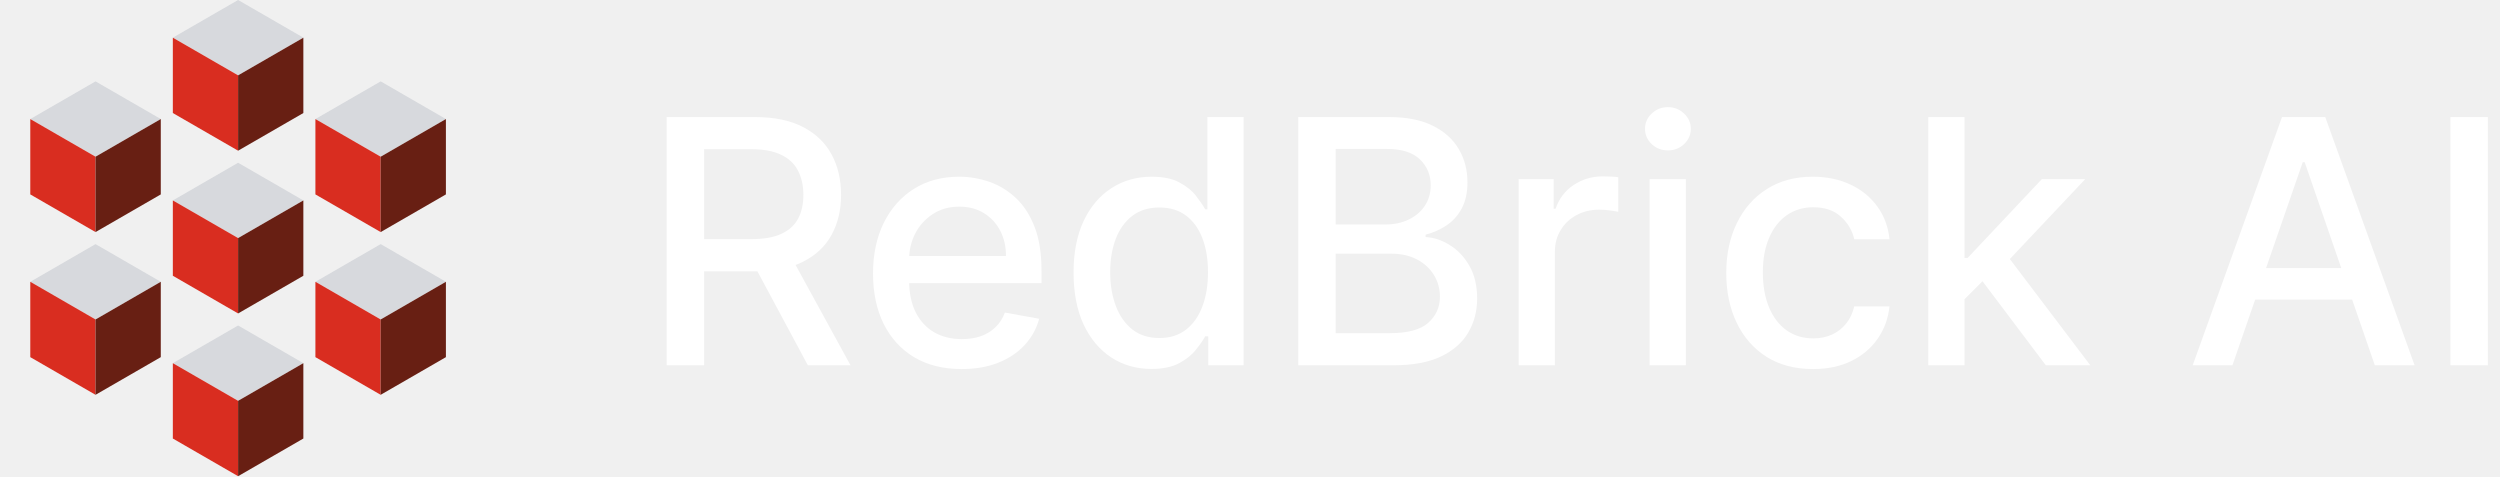
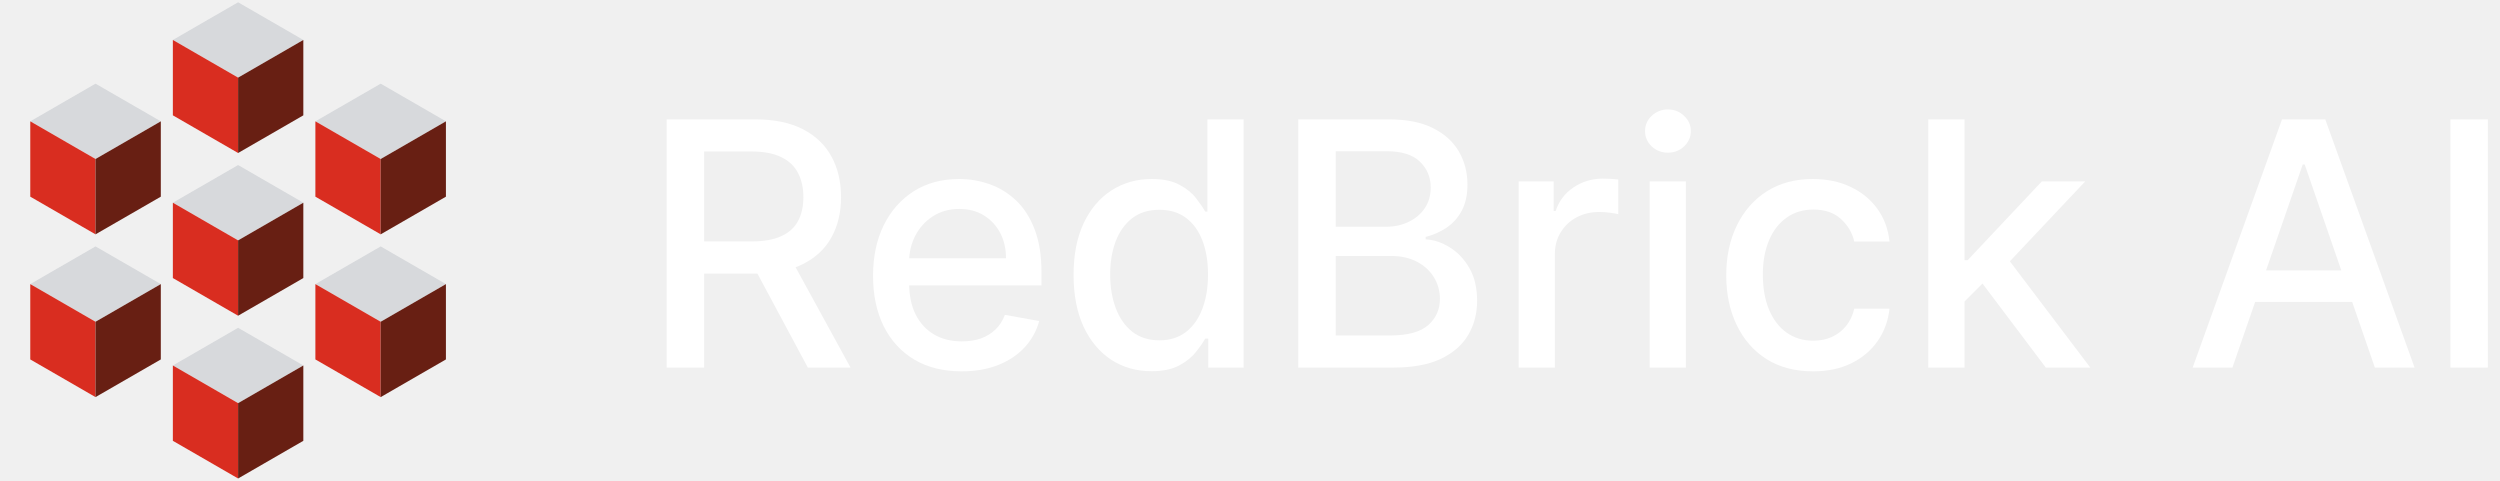
- <svg xmlns="http://www.w3.org/2000/svg" width="105" height="20" viewBox="0 0 105 20" fill="none">
-   <path d="M6.753 5L4.012 3.418L1.272 5L4.012 6.582L6.753 5Z" fill="#86909E" fill-opacity="0.24" />
-   <path d="M1.272 8.165L4.012 9.747V6.582L1.272 5V8.165Z" fill="#D92D20" />
-   <path d="M6.753 8.165V5L4.012 6.582V9.747L6.753 8.165Z" fill="#681F13" />
-   <path d="M6.753 11.836L4.012 10.253L1.272 11.836L4.012 13.418L6.753 11.836Z" fill="#86909E" fill-opacity="0.24" />
-   <path d="M1.272 15L4.012 16.582V13.418L1.272 11.835V15Z" fill="#D92D20" />
-   <path d="M6.753 15V11.835L4.012 13.418V16.582L6.753 15Z" fill="#681F13" />
-   <path d="M12.741 1.582L10 0L7.259 1.582L10 3.165L12.741 1.582Z" fill="#86909E" fill-opacity="0.24" />
-   <path d="M7.259 4.747L10 6.329V3.165L7.259 1.583V4.747Z" fill="#D92D20" />
-   <path d="M12.741 4.747V1.583L10 3.165V6.329L12.741 4.747Z" fill="#681F13" />
-   <path d="M12.741 8.418L10 6.836L7.259 8.418L10 10L12.741 8.418Z" fill="#86909E" fill-opacity="0.24" />
-   <path d="M7.259 11.582L10 13.165V10L7.259 8.418V11.582Z" fill="#D92D20" />
-   <path d="M12.741 11.582V8.418L10 10V13.165L12.741 11.582Z" fill="#681F13" />
-   <path d="M12.741 15.253L10 13.671L7.259 15.253L10 16.836L12.741 15.253Z" fill="#86909E" fill-opacity="0.24" />
-   <path d="M7.259 18.418L10 20V16.835L7.259 15.253V18.418Z" fill="#D92D20" />
-   <path d="M12.741 18.418V15.253L10 16.835V20L12.741 18.418Z" fill="#681F13" />
-   <path d="M18.728 5L15.988 3.418L13.247 5L15.988 6.582L18.728 5Z" fill="#86909E" fill-opacity="0.24" />
-   <path d="M13.247 8.165L15.988 9.747V6.582L13.247 5V8.165Z" fill="#D92D20" />
-   <path d="M18.728 8.165V5L15.988 6.582V9.747L18.728 8.165Z" fill="#681F13" />
-   <path d="M18.728 11.835L15.988 10.253L13.247 11.835L15.988 13.418L18.728 11.835Z" fill="#86909E" fill-opacity="0.24" />
-   <path d="M13.247 15L15.988 16.582V13.418L13.247 11.835V15Z" fill="#D92D20" />
-   <path d="M18.728 15V11.835L15.988 13.418V16.582L18.728 15Z" fill="#681F13" />
-   <path d="M28 15.342V4.917H31.716C32.523 4.917 33.194 5.057 33.727 5.335C34.263 5.613 34.663 5.998 34.928 6.49C35.193 6.979 35.325 7.544 35.325 8.185C35.325 8.823 35.191 9.385 34.923 9.87C34.658 10.352 34.258 10.727 33.721 10.995C33.189 11.263 32.518 11.397 31.711 11.397H28.896V10.043H31.568C32.077 10.043 32.491 9.97 32.81 9.824C33.133 9.678 33.368 9.466 33.518 9.188C33.667 8.91 33.742 8.576 33.742 8.185C33.742 7.792 33.665 7.451 33.513 7.162C33.363 6.874 33.128 6.653 32.805 6.5C32.486 6.344 32.067 6.266 31.548 6.266H29.573V15.342H28ZM33.146 10.639L35.722 15.342H33.93L31.405 10.639H33.146Z" fill="white" />
-   <path d="M40.388 15.5C39.618 15.5 38.955 15.335 38.398 15.006C37.845 14.674 37.417 14.207 37.115 13.606C36.817 13.002 36.667 12.295 36.667 11.484C36.667 10.683 36.817 9.977 37.115 9.366C37.417 8.755 37.838 8.279 38.378 7.936C38.921 7.593 39.555 7.422 40.282 7.422C40.723 7.422 41.15 7.495 41.564 7.641C41.978 7.787 42.35 8.016 42.679 8.328C43.008 8.64 43.268 9.046 43.458 9.544C43.648 10.04 43.743 10.642 43.743 11.351V11.891H37.528V10.751H42.251C42.251 10.35 42.17 9.996 42.007 9.687C41.844 9.375 41.615 9.129 41.32 8.949C41.028 8.769 40.685 8.679 40.292 8.679C39.864 8.679 39.491 8.784 39.172 8.995C38.856 9.202 38.612 9.473 38.439 9.809C38.269 10.142 38.184 10.503 38.184 10.893V11.784C38.184 12.307 38.276 12.751 38.459 13.118C38.646 13.484 38.905 13.764 39.238 13.958C39.571 14.148 39.959 14.243 40.404 14.243C40.692 14.243 40.955 14.202 41.193 14.121C41.43 14.036 41.636 13.91 41.809 13.744C41.982 13.578 42.114 13.372 42.206 13.128L43.646 13.388C43.531 13.812 43.324 14.183 43.025 14.502C42.73 14.818 42.358 15.064 41.91 15.24C41.466 15.414 40.959 15.5 40.388 15.5Z" fill="white" />
-   <path d="M48.358 15.495C47.727 15.495 47.164 15.334 46.669 15.011C46.176 14.686 45.79 14.222 45.508 13.622C45.23 13.018 45.09 12.293 45.09 11.448C45.09 10.603 45.231 9.88 45.513 9.28C45.798 8.679 46.188 8.219 46.684 7.9C47.179 7.581 47.741 7.422 48.369 7.422C48.854 7.422 49.244 7.503 49.539 7.666C49.838 7.826 50.069 8.012 50.232 8.226C50.398 8.44 50.527 8.628 50.618 8.791H50.71V4.917H52.232V15.342H50.746V14.126H50.618C50.527 14.292 50.395 14.482 50.221 14.696C50.052 14.91 49.818 15.096 49.519 15.256C49.22 15.415 48.834 15.495 48.358 15.495ZM48.694 14.197C49.132 14.197 49.502 14.082 49.804 13.851C50.109 13.617 50.34 13.293 50.496 12.879C50.656 12.464 50.736 11.983 50.736 11.433C50.736 10.89 50.657 10.415 50.501 10.008C50.345 9.6 50.116 9.283 49.814 9.056C49.512 8.828 49.139 8.715 48.694 8.715C48.236 8.715 47.855 8.834 47.549 9.071C47.244 9.309 47.013 9.633 46.857 10.043C46.704 10.454 46.628 10.917 46.628 11.433C46.628 11.956 46.706 12.425 46.862 12.843C47.018 13.26 47.249 13.591 47.554 13.835C47.863 14.076 48.243 14.197 48.694 14.197Z" fill="white" />
-   <path d="M54.526 15.342V4.917H58.344C59.084 4.917 59.697 5.04 60.182 5.284C60.667 5.525 61.03 5.852 61.271 6.266C61.512 6.677 61.633 7.14 61.633 7.656C61.633 8.09 61.553 8.457 61.393 8.755C61.234 9.051 61.02 9.288 60.752 9.468C60.487 9.645 60.195 9.773 59.876 9.855V9.957C60.222 9.974 60.56 10.086 60.889 10.293C61.222 10.496 61.497 10.787 61.714 11.163C61.931 11.54 62.04 11.998 62.04 12.537C62.04 13.07 61.914 13.549 61.663 13.973C61.415 14.394 61.032 14.728 60.513 14.976C59.993 15.22 59.33 15.342 58.522 15.342H54.526ZM56.099 13.993H58.37C59.123 13.993 59.663 13.847 59.988 13.556C60.314 13.264 60.477 12.899 60.477 12.461C60.477 12.132 60.394 11.83 60.228 11.555C60.061 11.28 59.824 11.061 59.515 10.898C59.21 10.736 58.846 10.654 58.426 10.654H56.099V13.993ZM56.099 9.427H58.207C58.56 9.427 58.877 9.359 59.159 9.224C59.444 9.088 59.669 8.898 59.836 8.654C60.005 8.406 60.09 8.114 60.09 7.778C60.09 7.347 59.939 6.986 59.637 6.694C59.335 6.402 58.872 6.256 58.248 6.256H56.099V9.427Z" fill="white" />
-   <path d="M63.783 15.342V7.524H65.254V8.766H65.336C65.478 8.345 65.729 8.014 66.089 7.773C66.452 7.529 66.863 7.407 67.321 7.407C67.416 7.407 67.528 7.41 67.657 7.417C67.789 7.423 67.893 7.432 67.967 7.442V8.898C67.906 8.881 67.798 8.862 67.642 8.842C67.486 8.818 67.329 8.806 67.173 8.806C66.814 8.806 66.493 8.883 66.211 9.035C65.933 9.185 65.712 9.393 65.549 9.662C65.387 9.926 65.305 10.228 65.305 10.568V15.342H63.783Z" fill="white" />
-   <path d="M69.284 15.342V7.524H70.806V15.342H69.284ZM70.053 6.317C69.788 6.317 69.561 6.229 69.371 6.053C69.184 5.873 69.091 5.659 69.091 5.411C69.091 5.16 69.184 4.946 69.371 4.77C69.561 4.59 69.788 4.5 70.053 4.5C70.318 4.5 70.543 4.59 70.73 4.77C70.92 4.946 71.015 5.16 71.015 5.411C71.015 5.659 70.92 5.873 70.73 6.053C70.543 6.229 70.318 6.317 70.053 6.317Z" fill="white" />
-   <path d="M76.147 15.5C75.391 15.5 74.739 15.329 74.193 14.986C73.65 14.64 73.232 14.163 72.941 13.556C72.649 12.948 72.503 12.252 72.503 11.469C72.503 10.675 72.652 9.974 72.951 9.366C73.249 8.755 73.67 8.279 74.213 7.936C74.756 7.593 75.396 7.422 76.132 7.422C76.726 7.422 77.255 7.532 77.72 7.753C78.185 7.97 78.56 8.275 78.845 8.669C79.134 9.063 79.305 9.522 79.359 10.048H77.878C77.797 9.682 77.61 9.366 77.318 9.102C77.03 8.837 76.643 8.705 76.157 8.705C75.733 8.705 75.362 8.817 75.043 9.04C74.727 9.261 74.481 9.577 74.305 9.987C74.128 10.395 74.04 10.876 74.04 11.433C74.04 12.003 74.126 12.495 74.3 12.909C74.473 13.323 74.717 13.644 75.033 13.871C75.352 14.098 75.727 14.212 76.157 14.212C76.446 14.212 76.707 14.16 76.941 14.054C77.179 13.946 77.377 13.791 77.537 13.591C77.7 13.391 77.814 13.15 77.878 12.868H79.359C79.305 13.374 79.14 13.825 78.866 14.222C78.591 14.619 78.222 14.932 77.761 15.159C77.303 15.386 76.765 15.5 76.147 15.5Z" fill="white" />
-   <path d="M82.387 12.69L82.376 10.832H82.641L85.757 7.524H87.579L84.026 11.29H83.787L82.387 12.69ZM80.987 15.342V4.917H82.509V15.342H80.987ZM85.924 15.342L83.125 11.626L84.173 10.562L87.793 15.342H85.924Z" fill="white" />
-   <path d="M93.762 15.342H92.093L95.844 4.917H97.661L101.413 15.342H99.743L96.796 6.811H96.715L93.762 15.342ZM94.042 11.26H99.458V12.583H94.042V11.26Z" fill="white" />
-   <path d="M104.491 4.917V15.342H102.918V4.917H104.491Z" fill="white" />
+ <svg xmlns="http://www.w3.org/2000/svg" width="208px" height="40px" viewBox="0 0 210 40" version="1.1">
+   <g id="surface1">
+     <path style=" stroke:none;fill-rule:nonzero;fill:rgb(52.549%,56.471%,61.961%);fill-opacity:0.239;" d="M 13.508 10 L 8.023 6.836 L 2.543 10 L 8.023 13.164 Z M 13.508 10 " />
+     <path style=" stroke:none;fill-rule:nonzero;fill:rgb(85.098%,17.647%,12.549%);fill-opacity:1;" d="M 2.543 16.328 L 8.023 19.492 L 8.023 13.164 L 2.543 10 Z M 2.543 16.328 " />
+     <path style=" stroke:none;fill-rule:nonzero;fill:rgb(40.784%,12.157%,7.451%);fill-opacity:1;" d="M 13.508 16.328 L 13.508 10 L 8.023 13.164 L 8.023 19.492 Z M 13.508 16.328 " />
+     <path style=" stroke:none;fill-rule:nonzero;fill:rgb(52.549%,56.471%,61.961%);fill-opacity:0.239;" d="M 13.508 23.672 L 8.023 20.508 L 2.543 23.672 L 8.023 26.836 Z M 13.508 23.672 " />
+     <path style=" stroke:none;fill-rule:nonzero;fill:rgb(85.098%,17.647%,12.549%);fill-opacity:1;" d="M 2.543 30 L 8.023 33.164 L 8.023 26.836 L 2.543 23.672 Z M 2.543 30 " />
+     <path style=" stroke:none;fill-rule:nonzero;fill:rgb(40.784%,12.157%,7.451%);fill-opacity:1;" d="M 13.508 30 L 13.508 23.672 L 8.023 26.836 L 8.023 33.164 Z M 13.508 30 " />
+     <path style=" stroke:none;fill-rule:nonzero;fill:rgb(52.549%,56.471%,61.961%);fill-opacity:0.239;" d="M 25.48 3.164 L 20 0 L 14.52 3.164 L 20 6.328 Z M 25.48 3.164 " />
+     <path style=" stroke:none;fill-rule:nonzero;fill:rgb(85.098%,17.647%,12.549%);fill-opacity:1;" d="M 14.52 9.496 L 20 12.66 L 20 6.328 L 14.52 3.164 Z M 14.52 9.496 " />
+     <path style=" stroke:none;fill-rule:nonzero;fill:rgb(40.784%,12.157%,7.451%);fill-opacity:1;" d="M 25.48 9.496 L 25.48 3.164 L 20 6.328 L 20 12.66 Z M 25.48 9.496 " />
+     <path style=" stroke:none;fill-rule:nonzero;fill:rgb(52.549%,56.471%,61.961%);fill-opacity:0.239;" d="M 25.48 16.836 L 20 13.672 L 14.52 16.836 L 20 20 Z M 25.48 16.836 " />
+     <path style=" stroke:none;fill-rule:nonzero;fill:rgb(85.098%,17.647%,12.549%);fill-opacity:1;" d="M 14.52 23.164 L 20 26.328 L 20 20 L 14.52 16.836 Z M 14.52 23.164 " />
+     <path style=" stroke:none;fill-rule:nonzero;fill:rgb(40.784%,12.157%,7.451%);fill-opacity:1;" d="M 25.48 23.164 L 25.48 16.836 L 20 20 L 20 26.328 Z M 25.48 23.164 " />
+     <path style=" stroke:none;fill-rule:nonzero;fill:rgb(52.549%,56.471%,61.961%);fill-opacity:0.239;" d="M 25.48 30.508 L 20 27.344 L 14.52 30.508 L 20 33.672 Z M 25.48 30.508 " />
+     <path style=" stroke:none;fill-rule:nonzero;fill:rgb(85.098%,17.647%,12.549%);fill-opacity:1;" d="M 14.52 36.836 L 20 40 L 20 33.672 L 14.52 30.508 Z M 14.52 36.836 " />
+     <path style=" stroke:none;fill-rule:nonzero;fill:rgb(40.784%,12.157%,7.451%);fill-opacity:1;" d="M 25.48 36.836 L 25.48 30.508 L 20 33.672 L 20 40 Z M 25.48 36.836 " />
+     <path style=" stroke:none;fill-rule:nonzero;fill:rgb(52.549%,56.471%,61.961%);fill-opacity:0.239;" d="M 37.457 10 L 31.977 6.836 L 26.492 10 L 31.977 13.164 Z M 37.457 10 " />
+     <path style=" stroke:none;fill-rule:nonzero;fill:rgb(85.098%,17.647%,12.549%);fill-opacity:1;" d="M 26.492 16.328 L 31.977 19.492 L 31.977 13.164 L 26.492 10 Z M 26.492 16.328 " />
+     <path style=" stroke:none;fill-rule:nonzero;fill:rgb(40.784%,12.157%,7.451%);fill-opacity:1;" d="M 37.457 16.328 L 37.457 10 L 31.977 13.164 L 31.977 19.492 Z M 37.457 16.328 " />
+     <path style=" stroke:none;fill-rule:nonzero;fill:rgb(52.549%,56.471%,61.961%);fill-opacity:0.239;" d="M 37.457 23.672 L 31.977 20.508 L 26.492 23.672 L 31.977 26.836 Z M 37.457 23.672 " />
+     <path style=" stroke:none;fill-rule:nonzero;fill:rgb(85.098%,17.647%,12.549%);fill-opacity:1;" d="M 26.492 30 L 31.977 33.164 L 31.977 26.836 L 26.492 23.672 Z M 26.492 30 " />
+     <path style=" stroke:none;fill-rule:nonzero;fill:rgb(40.784%,12.157%,7.451%);fill-opacity:1;" d="M 37.457 30 L 37.457 23.672 L 31.977 26.836 L 31.977 33.164 Z M 37.457 30 " />
+     <path style=" stroke:none;fill-rule:nonzero;fill:rgb(100%,100%,100%);fill-opacity:1;" d="M 56 30.684 L 56 9.836 L 63.434 9.836 C 65.047 9.836 66.387 10.113 67.453 10.668 C 68.527 11.227 69.328 11.996 69.855 12.98 C 70.387 13.957 70.648 15.09 70.648 16.371 C 70.648 17.648 70.383 18.77 69.844 19.742 C 69.316 20.703 68.516 21.453 67.441 21.992 C 66.379 22.527 65.035 22.793 63.422 22.793 L 57.793 22.793 L 57.793 20.086 L 63.137 20.086 C 64.156 20.086 64.984 19.941 65.621 19.648 C 66.266 19.355 66.738 18.934 67.035 18.375 C 67.336 17.82 67.484 17.152 67.484 16.371 C 67.484 15.582 67.332 14.902 67.027 14.324 C 66.727 13.746 66.254 13.305 65.609 13 C 64.973 12.688 64.133 12.531 63.098 12.531 L 59.145 12.531 L 59.145 30.684 Z M 66.293 21.277 L 71.445 30.684 L 67.859 30.684 L 62.812 21.277 Z M 66.293 21.277 " />
+     <path style=" stroke:none;fill-rule:nonzero;fill:rgb(100%,100%,100%);fill-opacity:1;" d="M 80.777 31 C 79.234 31 77.91 30.672 76.797 30.012 C 75.691 29.348 74.836 28.414 74.23 27.211 C 73.633 26.004 73.336 24.59 73.336 22.969 C 73.336 21.367 73.633 19.953 74.23 18.734 C 74.836 17.512 75.676 16.559 76.754 15.871 C 77.84 15.188 79.109 14.844 80.562 14.844 C 81.445 14.844 82.301 14.988 83.129 15.281 C 83.957 15.574 84.699 16.031 85.359 16.656 C 86.016 17.281 86.535 18.09 86.914 19.09 C 87.297 20.078 87.484 21.285 87.484 22.703 L 87.484 23.781 L 75.055 23.781 L 75.055 21.5 L 84.504 21.5 C 84.504 20.699 84.34 19.992 84.016 19.375 C 83.688 18.75 83.23 18.258 82.641 17.898 C 82.055 17.539 81.371 17.359 80.582 17.359 C 79.727 17.359 78.98 17.57 78.344 17.988 C 77.711 18.402 77.223 18.945 76.879 19.617 C 76.539 20.285 76.367 21.008 76.367 21.785 L 76.367 23.566 C 76.367 24.613 76.551 25.504 76.918 26.234 C 77.293 26.969 77.812 27.527 78.477 27.914 C 79.141 28.297 79.918 28.484 80.809 28.484 C 81.383 28.484 81.91 28.402 82.387 28.242 C 82.859 28.07 83.27 27.82 83.617 27.488 C 83.965 27.156 84.227 26.746 84.41 26.258 L 87.293 26.773 C 87.062 27.625 86.648 28.367 86.051 29.004 C 85.461 29.637 84.715 30.129 83.82 30.48 C 82.93 30.828 81.918 31 80.777 31 Z M 80.777 31 " />
+     <path style=" stroke:none;fill-rule:nonzero;fill:rgb(100%,100%,100%);fill-opacity:1;" d="M 96.719 30.988 C 95.453 30.988 94.328 30.668 93.336 30.023 C 92.352 29.371 91.578 28.445 91.016 27.242 C 90.461 26.035 90.18 24.586 90.18 22.895 C 90.18 21.207 90.461 19.762 91.027 18.559 C 91.598 17.359 92.375 16.438 93.367 15.801 C 94.359 15.164 95.48 14.844 96.738 14.844 C 97.707 14.844 98.488 15.008 99.078 15.332 C 99.676 15.652 100.137 16.023 100.465 16.453 C 100.797 16.879 101.055 17.258 101.238 17.582 L 101.422 17.582 L 101.422 9.836 L 104.465 9.836 L 104.465 30.684 L 101.492 30.684 L 101.492 28.25 L 101.238 28.25 C 101.055 28.582 100.789 28.965 100.441 29.391 C 100.105 29.82 99.637 30.191 99.039 30.512 C 98.441 30.832 97.668 30.988 96.719 30.988 Z M 97.391 28.395 C 98.266 28.395 99.004 28.164 99.609 27.703 C 100.219 27.234 100.68 26.586 100.992 25.758 C 101.312 24.93 101.473 23.965 101.473 22.867 C 101.473 21.781 101.316 20.828 101.004 20.016 C 100.691 19.199 100.234 18.566 99.629 18.113 C 99.023 17.656 98.277 17.43 97.391 17.43 C 96.473 17.43 95.711 17.668 95.098 18.141 C 94.488 18.617 94.027 19.266 93.715 20.086 C 93.406 20.906 93.254 21.836 93.254 22.867 C 93.254 23.91 93.41 24.852 93.723 25.688 C 94.035 26.52 94.496 27.184 95.109 27.672 C 95.727 28.152 96.484 28.395 97.391 28.395 Z M 97.391 28.395 " />
+     <path style=" stroke:none;fill-rule:nonzero;fill:rgb(100%,100%,100%);fill-opacity:1;" d="M 109.055 30.684 L 109.055 9.836 L 116.688 9.836 C 118.168 9.836 119.395 10.078 120.363 10.566 C 121.336 11.051 122.059 11.703 122.543 12.531 C 123.023 13.355 123.266 14.281 123.266 15.312 C 123.266 16.18 123.105 16.914 122.785 17.512 C 122.469 18.102 122.039 18.578 121.504 18.938 C 120.973 19.289 120.391 19.547 119.754 19.711 L 119.754 19.914 C 120.445 19.949 121.121 20.172 121.777 20.586 C 122.445 20.992 122.992 21.574 123.43 22.328 C 123.863 23.078 124.078 23.996 124.078 25.074 C 124.078 26.141 123.828 27.098 123.328 27.945 C 122.832 28.789 122.062 29.457 121.027 29.953 C 119.988 30.441 118.66 30.684 117.043 30.684 Z M 112.199 27.988 L 116.738 27.988 C 118.246 27.988 119.324 27.695 119.977 27.109 C 120.629 26.527 120.953 25.797 120.953 24.922 C 120.953 24.266 120.789 23.66 120.457 23.109 C 120.121 22.559 119.648 22.121 119.031 21.797 C 118.418 21.473 117.691 21.309 116.852 21.309 L 112.199 21.309 Z M 112.199 18.855 L 116.414 18.855 C 117.121 18.855 117.754 18.719 118.316 18.449 C 118.887 18.176 119.34 17.797 119.672 17.309 C 120.012 16.812 120.18 16.227 120.18 15.555 C 120.18 14.695 119.879 13.973 119.273 13.387 C 118.672 12.805 117.742 12.512 116.496 12.512 L 112.199 12.512 Z M 112.199 18.855 " />
+     <path style=" stroke:none;fill-rule:nonzero;fill:rgb(100%,100%,100%);fill-opacity:1;" d="M 127.566 30.684 L 127.566 15.047 L 130.508 15.047 L 130.508 17.531 L 130.672 17.531 C 130.957 16.691 131.457 16.027 132.18 15.547 C 132.902 15.059 133.727 14.812 134.641 14.812 C 134.832 14.812 135.055 14.82 135.312 14.832 C 135.578 14.848 135.785 14.863 135.934 14.883 L 135.934 17.797 C 135.812 17.762 135.594 17.727 135.281 17.684 C 134.973 17.637 134.66 17.613 134.348 17.613 C 133.629 17.613 132.984 17.766 132.422 18.07 C 131.867 18.371 131.426 18.785 131.098 19.324 C 130.773 19.852 130.609 20.457 130.609 21.137 L 130.609 30.684 Z M 127.566 30.684 " />
+     <path style=" stroke:none;fill-rule:nonzero;fill:rgb(100%,100%,100%);fill-opacity:1;" d="M 138.57 30.684 L 138.57 15.047 L 141.613 15.047 L 141.613 30.684 Z M 140.105 12.633 C 139.578 12.633 139.121 12.457 138.742 12.105 C 138.367 11.746 138.184 11.316 138.184 10.824 C 138.184 10.32 138.367 9.891 138.742 9.539 C 139.121 9.18 139.578 9 140.105 9 C 140.637 9 141.086 9.18 141.461 9.539 C 141.84 9.891 142.031 10.32 142.031 10.824 C 142.031 11.316 141.84 11.746 141.461 12.105 C 141.086 12.457 140.637 12.633 140.105 12.633 Z M 140.105 12.633 " />
+     <path style=" stroke:none;fill-rule:nonzero;fill:rgb(100%,100%,100%);fill-opacity:1;" d="M 152.293 31 C 150.781 31 149.477 30.656 148.387 29.973 C 147.301 29.281 146.465 28.324 145.883 27.109 C 145.297 25.895 145.004 24.504 145.004 22.938 C 145.004 21.348 145.305 19.949 145.902 18.734 C 146.5 17.512 147.34 16.559 148.426 15.871 C 149.512 15.188 150.793 14.844 152.266 14.844 C 153.453 14.844 154.512 15.062 155.441 15.504 C 156.371 15.941 157.121 16.551 157.691 17.336 C 158.266 18.125 158.609 19.043 158.719 20.098 L 155.758 20.098 C 155.594 19.363 155.219 18.734 154.637 18.203 C 154.059 17.672 153.285 17.41 152.316 17.41 C 151.469 17.41 150.723 17.633 150.086 18.082 C 149.453 18.523 148.961 19.152 148.609 19.973 C 148.258 20.789 148.078 21.754 148.078 22.867 C 148.078 24.008 148.254 24.988 148.598 25.816 C 148.945 26.645 149.434 27.289 150.066 27.742 C 150.703 28.195 151.453 28.426 152.316 28.426 C 152.891 28.426 153.414 28.32 153.883 28.109 C 154.359 27.891 154.754 27.582 155.074 27.184 C 155.398 26.781 155.629 26.301 155.758 25.738 L 158.719 25.738 C 158.609 26.746 158.281 27.652 157.73 28.445 C 157.18 29.238 156.445 29.863 155.523 30.316 C 154.605 30.773 153.531 31 152.293 31 Z M 152.293 31 " />
+     <path style=" stroke:none;fill-rule:nonzero;fill:rgb(100%,100%,100%);fill-opacity:1;" d="M 164.773 25.379 L 164.754 21.664 L 165.281 21.664 L 171.512 15.047 L 175.156 15.047 L 168.051 22.582 L 167.574 22.582 Z M 161.973 30.684 L 161.973 9.836 L 165.02 9.836 L 165.02 30.684 Z M 171.848 30.684 L 166.25 23.254 L 168.348 21.125 L 175.586 30.684 Z M 171.848 30.684 " />
+     <path style=" stroke:none;fill-rule:nonzero;fill:rgb(100%,100%,100%);fill-opacity:1;" d="M 187.523 30.684 L 184.184 30.684 L 191.688 9.836 L 195.324 9.836 L 202.824 30.684 L 199.488 30.684 L 193.594 13.621 L 193.43 13.621 Z M 188.086 22.52 L 198.918 22.52 L 198.918 25.168 L 188.086 25.168 Z M 188.086 22.52 " />
+     <path style=" stroke:none;fill-rule:nonzero;fill:rgb(100%,100%,100%);fill-opacity:1;" d="M 208.98 9.836 L 208.98 30.684 L 205.836 30.684 L 205.836 9.836 Z M 208.98 9.836 " />
+   </g>
</svg>
